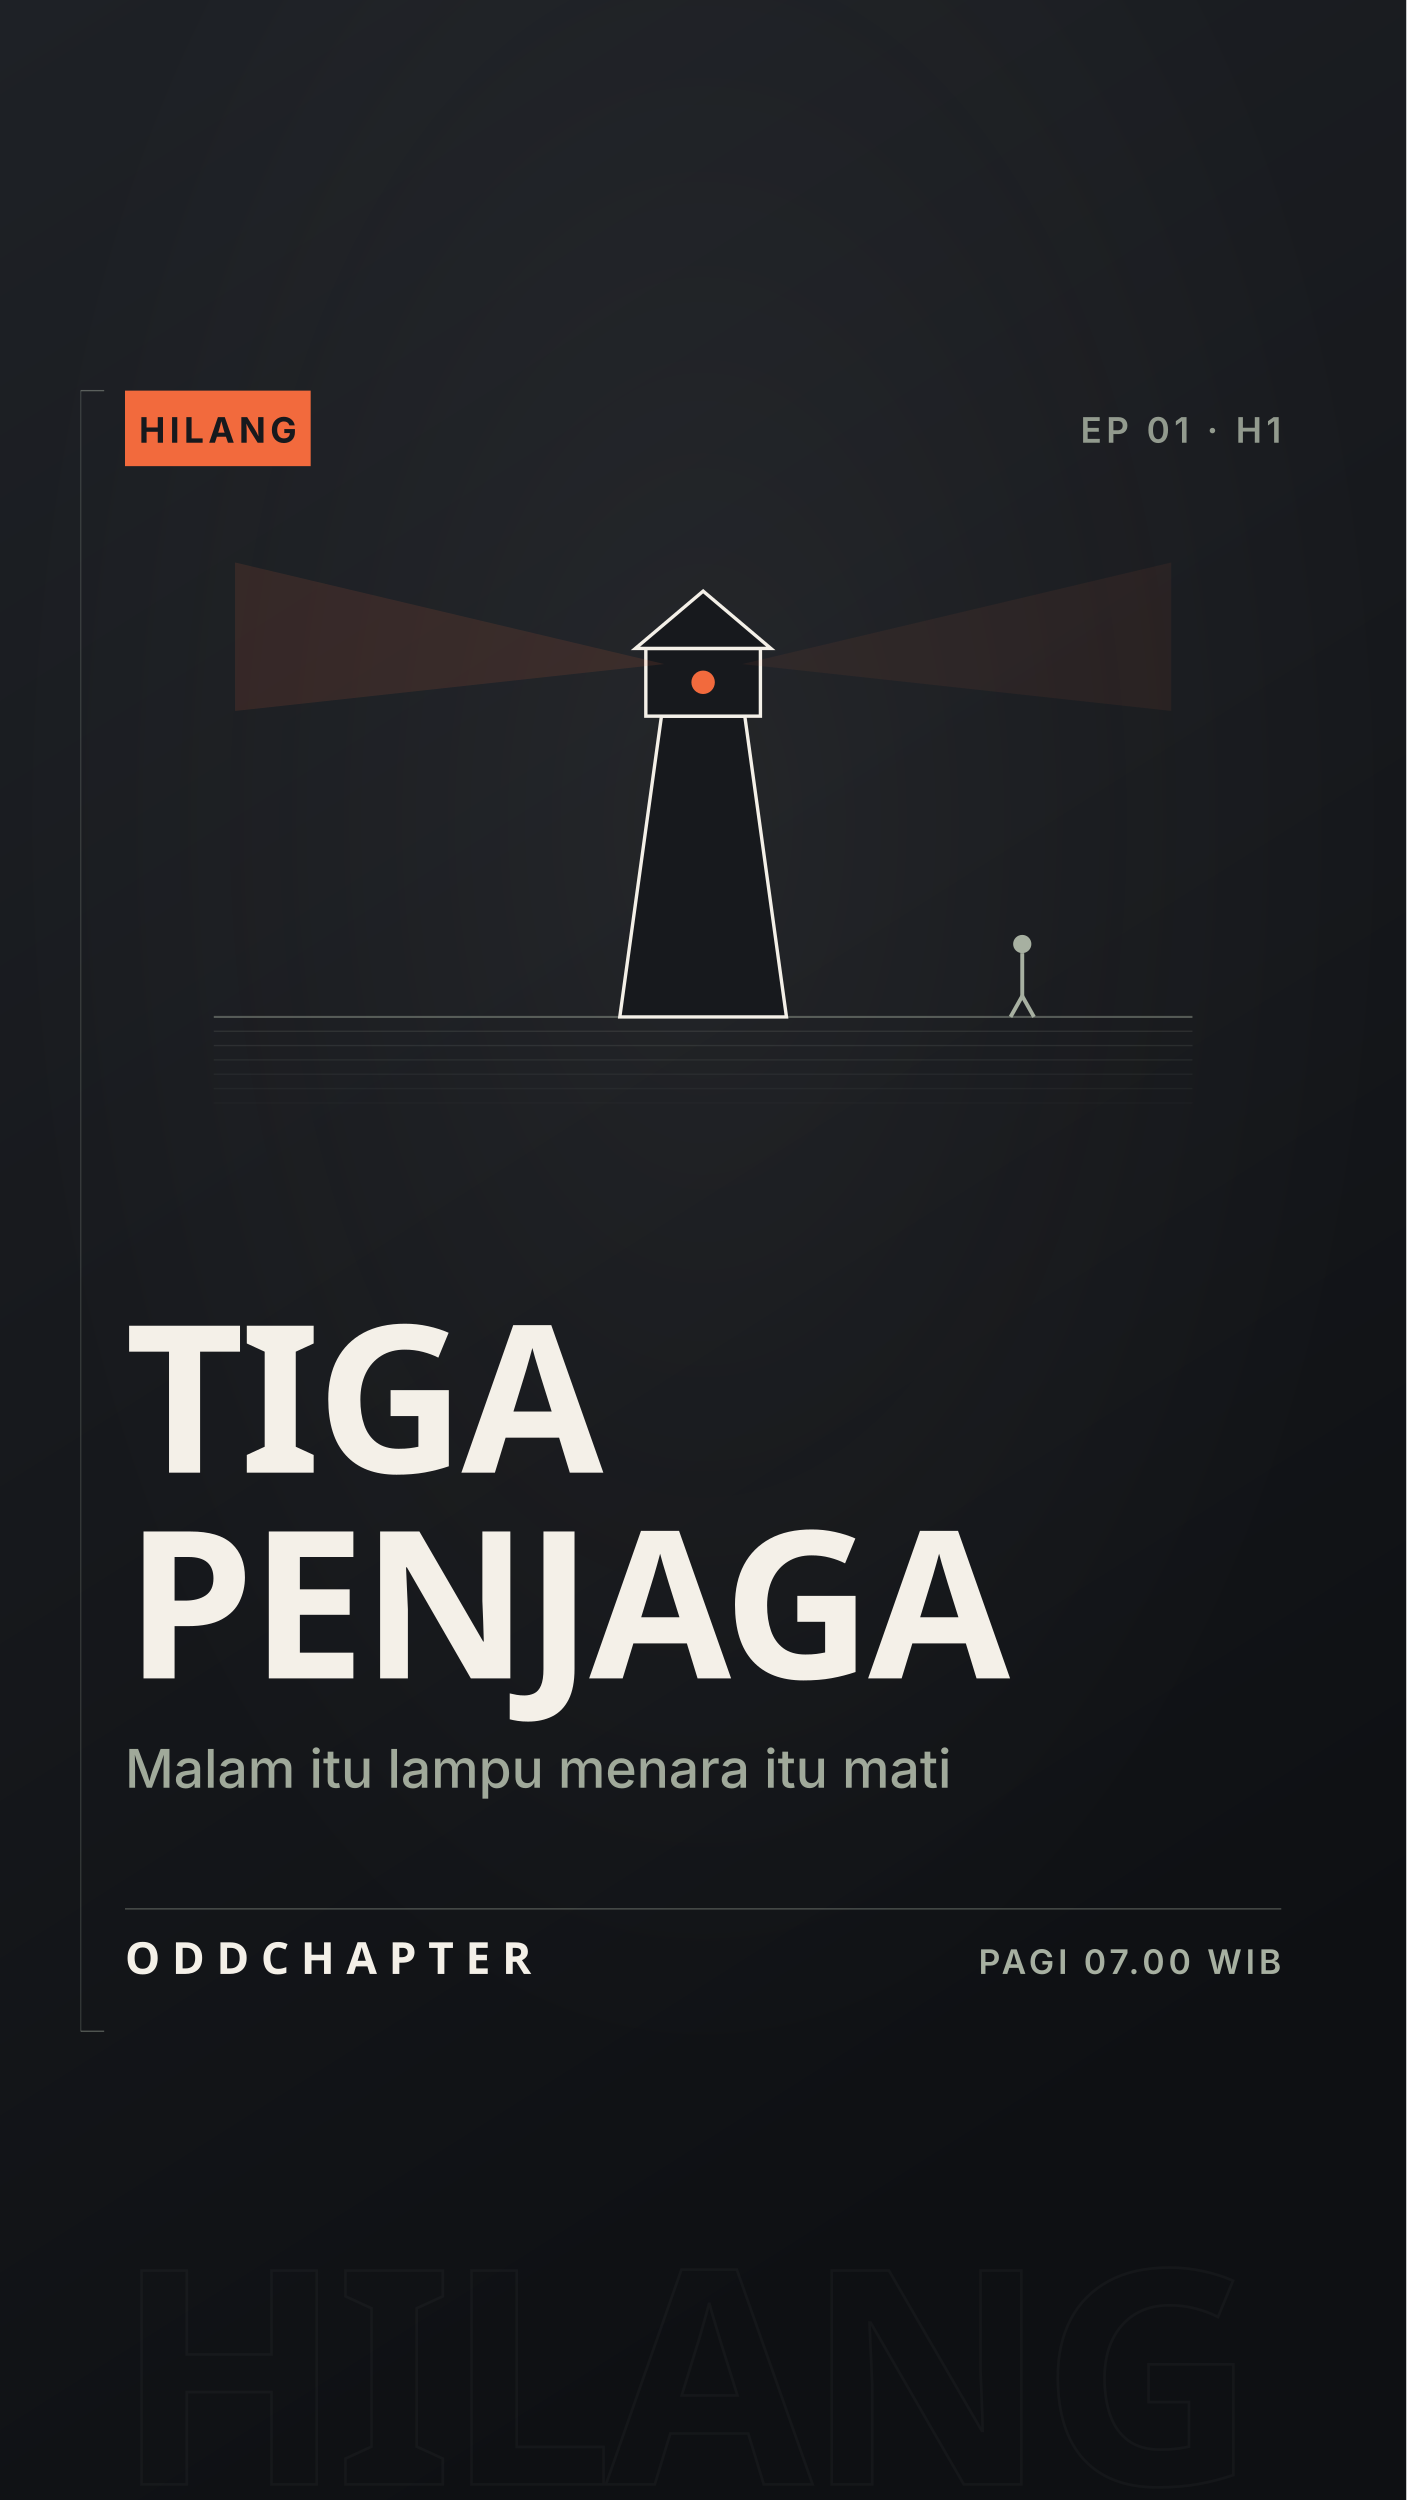
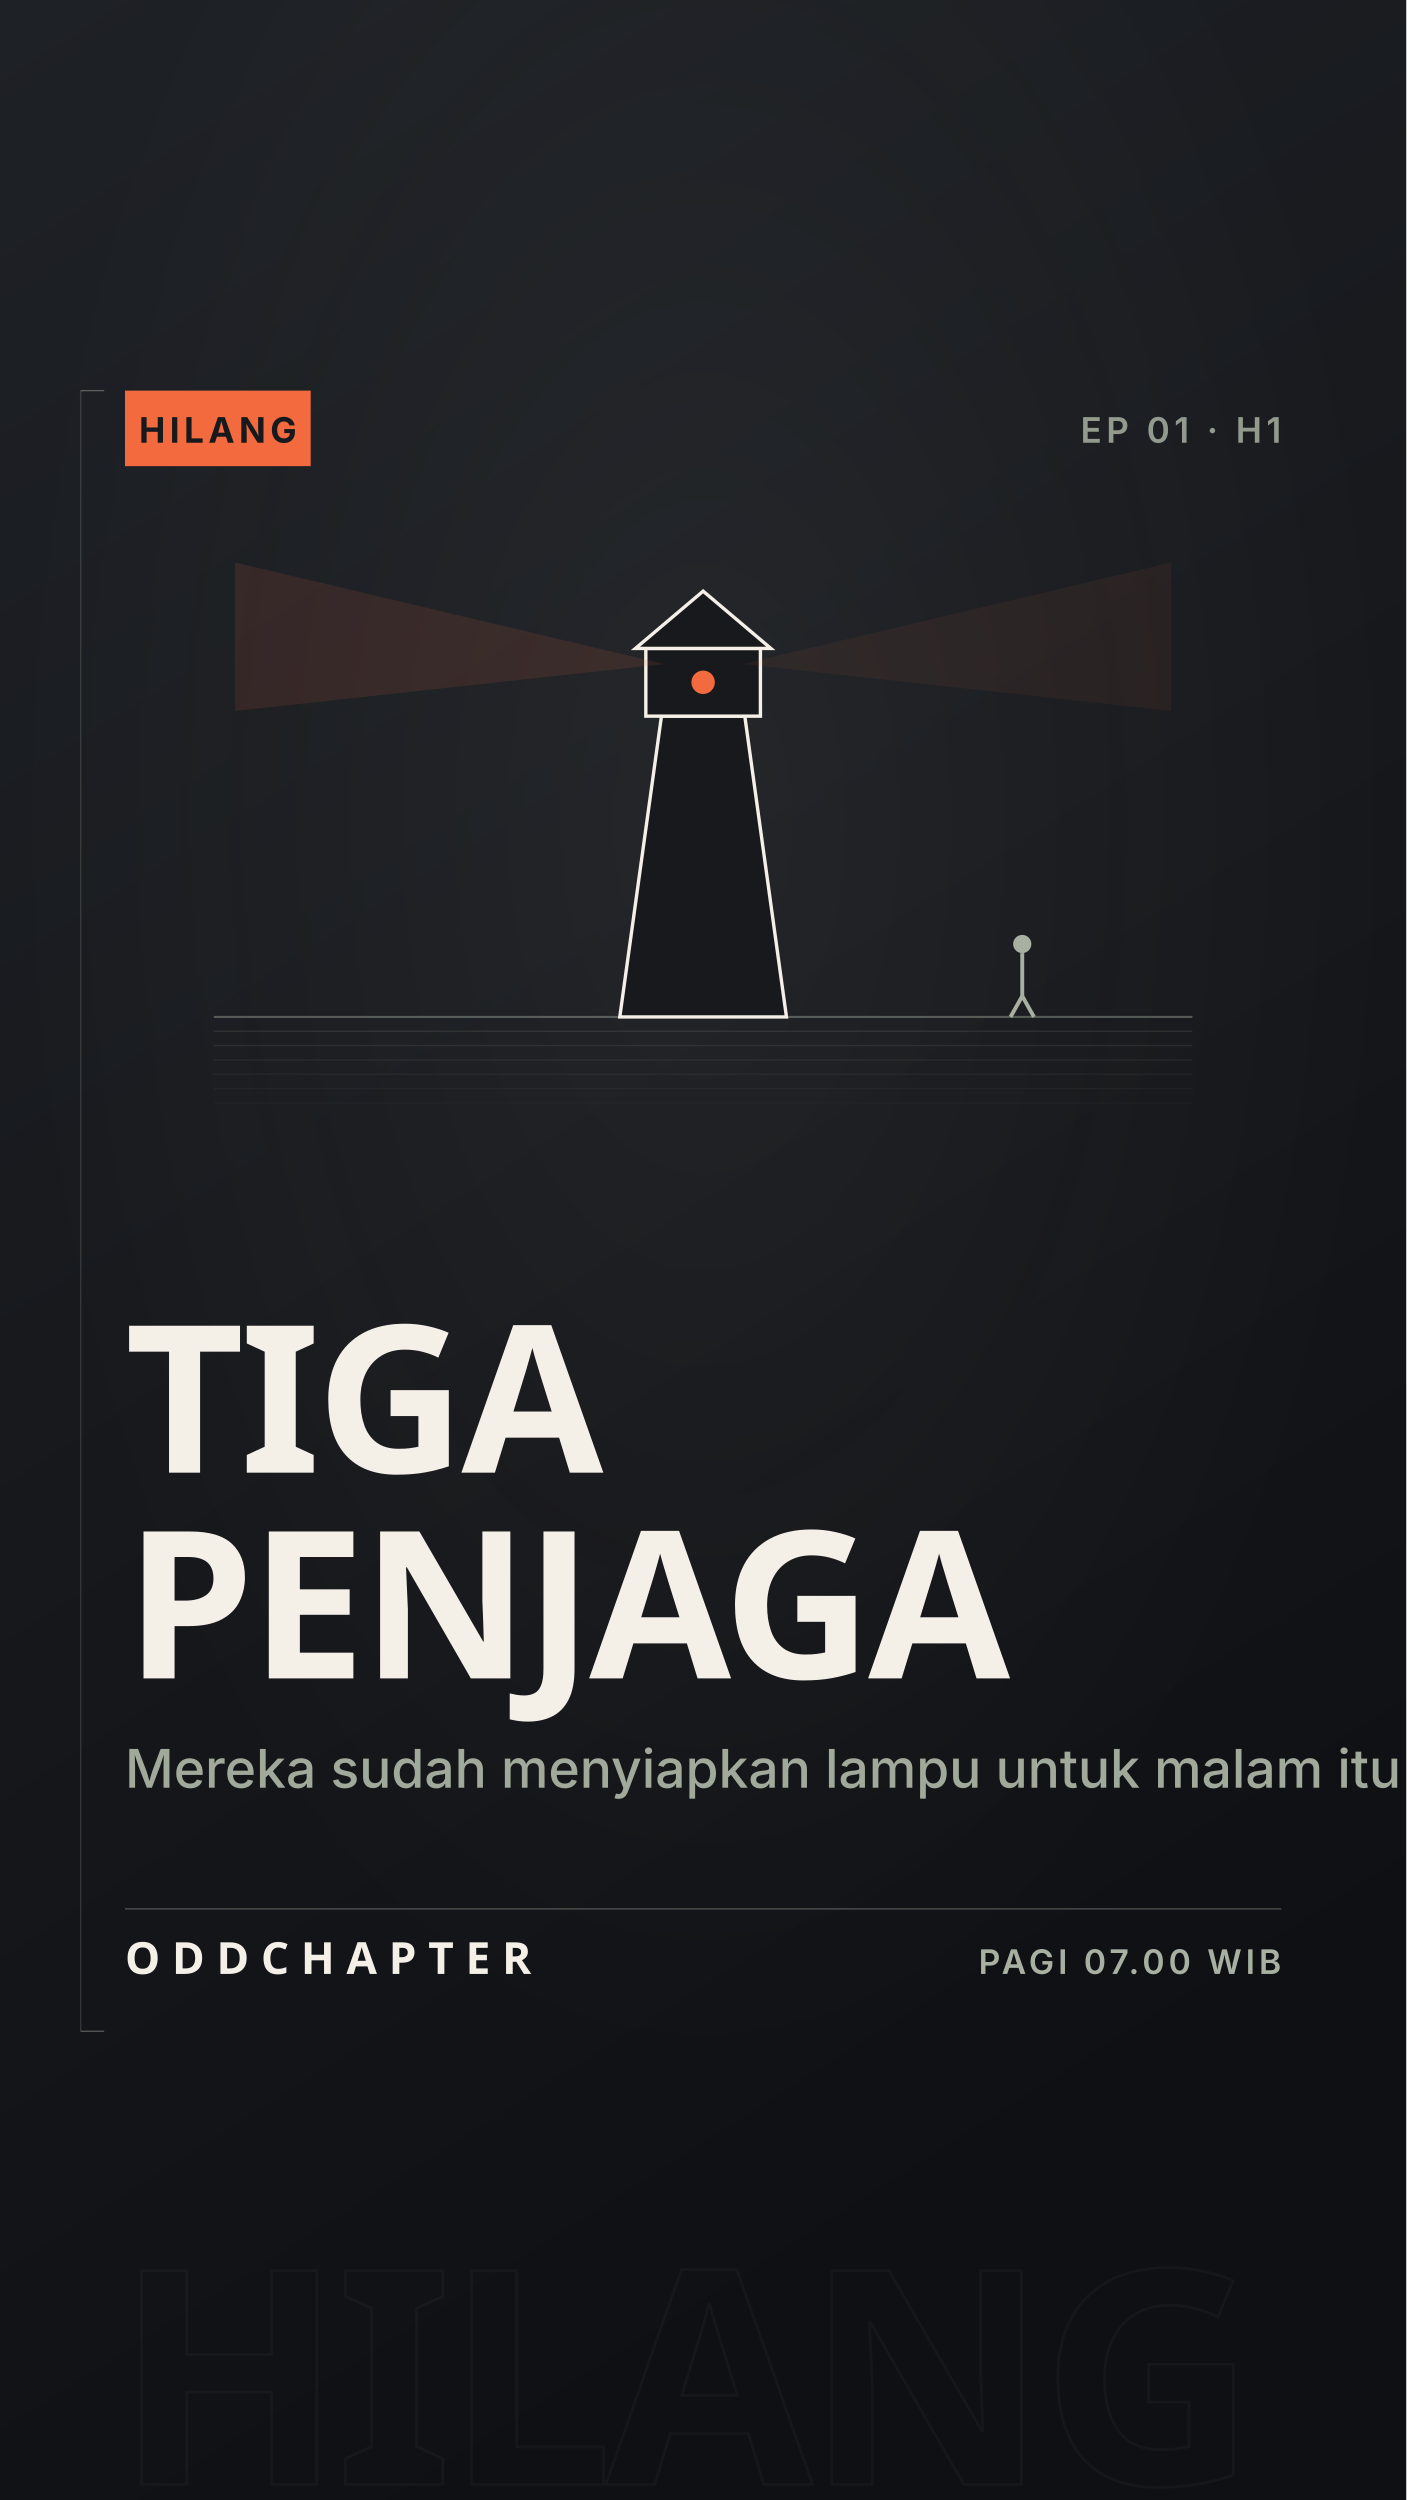
<svg xmlns="http://www.w3.org/2000/svg" width="1080" height="1920" viewBox="0 0 1080 1920">
  <defs>
    <linearGradient id="bg" x1="0" y1="0" x2="0.35" y2="1">
      <stop offset="0" stop-color="#1E2126" />
      <stop offset="0.5" stop-color="#17191D" />
      <stop offset="1" stop-color="#0E1013" />
    </linearGradient>
    <radialGradient id="glow" cx="0.5" cy="0.33" r="0.5">
      <stop offset="0" stop-color="#F4F0E8" stop-opacity="0.055" />
      <stop offset="1" stop-color="#F4F0E8" stop-opacity="0" />
    </radialGradient>
    <clipPath id="frame">
      <rect x="0" y="0" width="1080" height="1920" />
    </clipPath>
  </defs>
  <g clip-path="url(#frame)">
    <rect width="1080" height="1920" fill="url(#bg)" />
    <rect width="1080" height="1920" fill="url(#glow)" />
    <line x1="62" y1="300" x2="62" y2="1560" stroke="#A7B0A1" stroke-width="1" opacity="0.22" />
    <line x1="62" y1="300" x2="80" y2="300" stroke="#A7B0A1" stroke-width="1" opacity="0.45" />
    <line x1="62" y1="1560" x2="80" y2="1560" stroke="#A7B0A1" stroke-width="1" opacity="0.45" />
    <rect x="96" y="300" width="142.6" height="58" fill="#F26A3D" />
    <text x="167.3" y="340" font-family="Inter" font-weight="700" font-size="27" letter-spacing="3.4" text-anchor="middle" fill="#17191D">HILANG</text>
    <text x="984" y="340" font-family="Inter" font-weight="600" font-size="27" letter-spacing="3.4" text-anchor="end" fill="#A7B0A1" opacity="0.85">EP 01 · H1</text>
    <line x1="164.198" y1="781" x2="915.802" y2="781" stroke="#A7B0A1" stroke-width="1.6" opacity="0.42" />
    <line x1="164.198" y1="792" x2="915.802" y2="792" stroke="#A7B0A1" stroke-width="1" opacity="0.147" />
    <line x1="164.198" y1="803" x2="915.802" y2="803" stroke="#A7B0A1" stroke-width="1" opacity="0.124" />
    <line x1="164.198" y1="814" x2="915.802" y2="814" stroke="#A7B0A1" stroke-width="1" opacity="0.101" />
    <line x1="164.198" y1="825" x2="915.802" y2="825" stroke="#A7B0A1" stroke-width="1" opacity="0.078" />
    <line x1="164.198" y1="836" x2="915.802" y2="836" stroke="#A7B0A1" stroke-width="1" opacity="0.055" />
    <line x1="164.198" y1="847" x2="915.802" y2="847" stroke="#A7B0A1" stroke-width="1" opacity="0.032" />
    <path d="M 476 781 L 508 550 L 572 550 L 604 781 Z" fill="#17191D" stroke="#F4F0E8" stroke-width="2.6" />
    <rect x="496" y="498" width="88" height="52" fill="#17191D" stroke="#F4F0E8" stroke-width="2.6" />
    <path d="M 488 498 L 540 454 L 592 498 Z" fill="#17191D" stroke="#F4F0E8" stroke-width="2.6" />
    <circle cx="540" cy="524" r="9" fill="#F26A3D" />
    <path d="M 510 510 L 180.538 432 L 180.538 546 Z" fill="#F26A3D" opacity="0.12" />
    <path d="M 570 510 L 899.462 432 L 899.462 546 Z" fill="#F26A3D" opacity="0.07" />
    <circle cx="785.088" cy="725" r="7" fill="#A7B0A1" />
    <line x1="785.088" y1="732" x2="785.088" y2="765" stroke="#A7B0A1" stroke-width="3" />
    <line x1="785.088" y1="765" x2="776.088" y2="781" stroke="#A7B0A1" stroke-width="3" />
    <line x1="785.088" y1="765" x2="794.088" y2="781" stroke="#A7B0A1" stroke-width="3" />
    <text x="96" y="1131" font-family="Space Grotesk" font-weight="700" font-size="158" letter-spacing="-3" fill="#F4F0E8">TIGA</text>
    <text x="96" y="1289" font-family="Space Grotesk" font-weight="700" font-size="158" letter-spacing="-3" fill="#F4F0E8">PENJAGA</text>
-     <text x="96" y="1373" font-family="Inter" font-weight="500" font-size="41" fill="#A7B0A1" opacity="0.95">Malam itu lampu menara itu mati</text>
+     <text x="96" y="1373" font-family="Inter" font-weight="500" font-size="41" fill="#A7B0A1" opacity="0.95">Mereka sudah menyiapkan lampu untuk malam itu</text>
    <line x1="96" y1="1466" x2="984" y2="1466" stroke="#A7B0A1" stroke-width="1.2" opacity="0.35" />
    <text x="96" y="1516" font-family="Space Grotesk" font-weight="700" font-size="34" letter-spacing="9" fill="#F4F0E8">ODDCHAPTER</text>
    <text x="984" y="1516" font-family="Inter" font-weight="600" font-size="26" letter-spacing="3" text-anchor="end" fill="#A7B0A1">PAGI 07.00 WIB</text>
    <text x="88" y="1908" font-family="Space Grotesk" font-weight="700" font-size="230" letter-spacing="-6" fill="none" stroke="#A7B0A1" stroke-width="2" opacity="0.05">HILANG</text>
  </g>
</svg>
